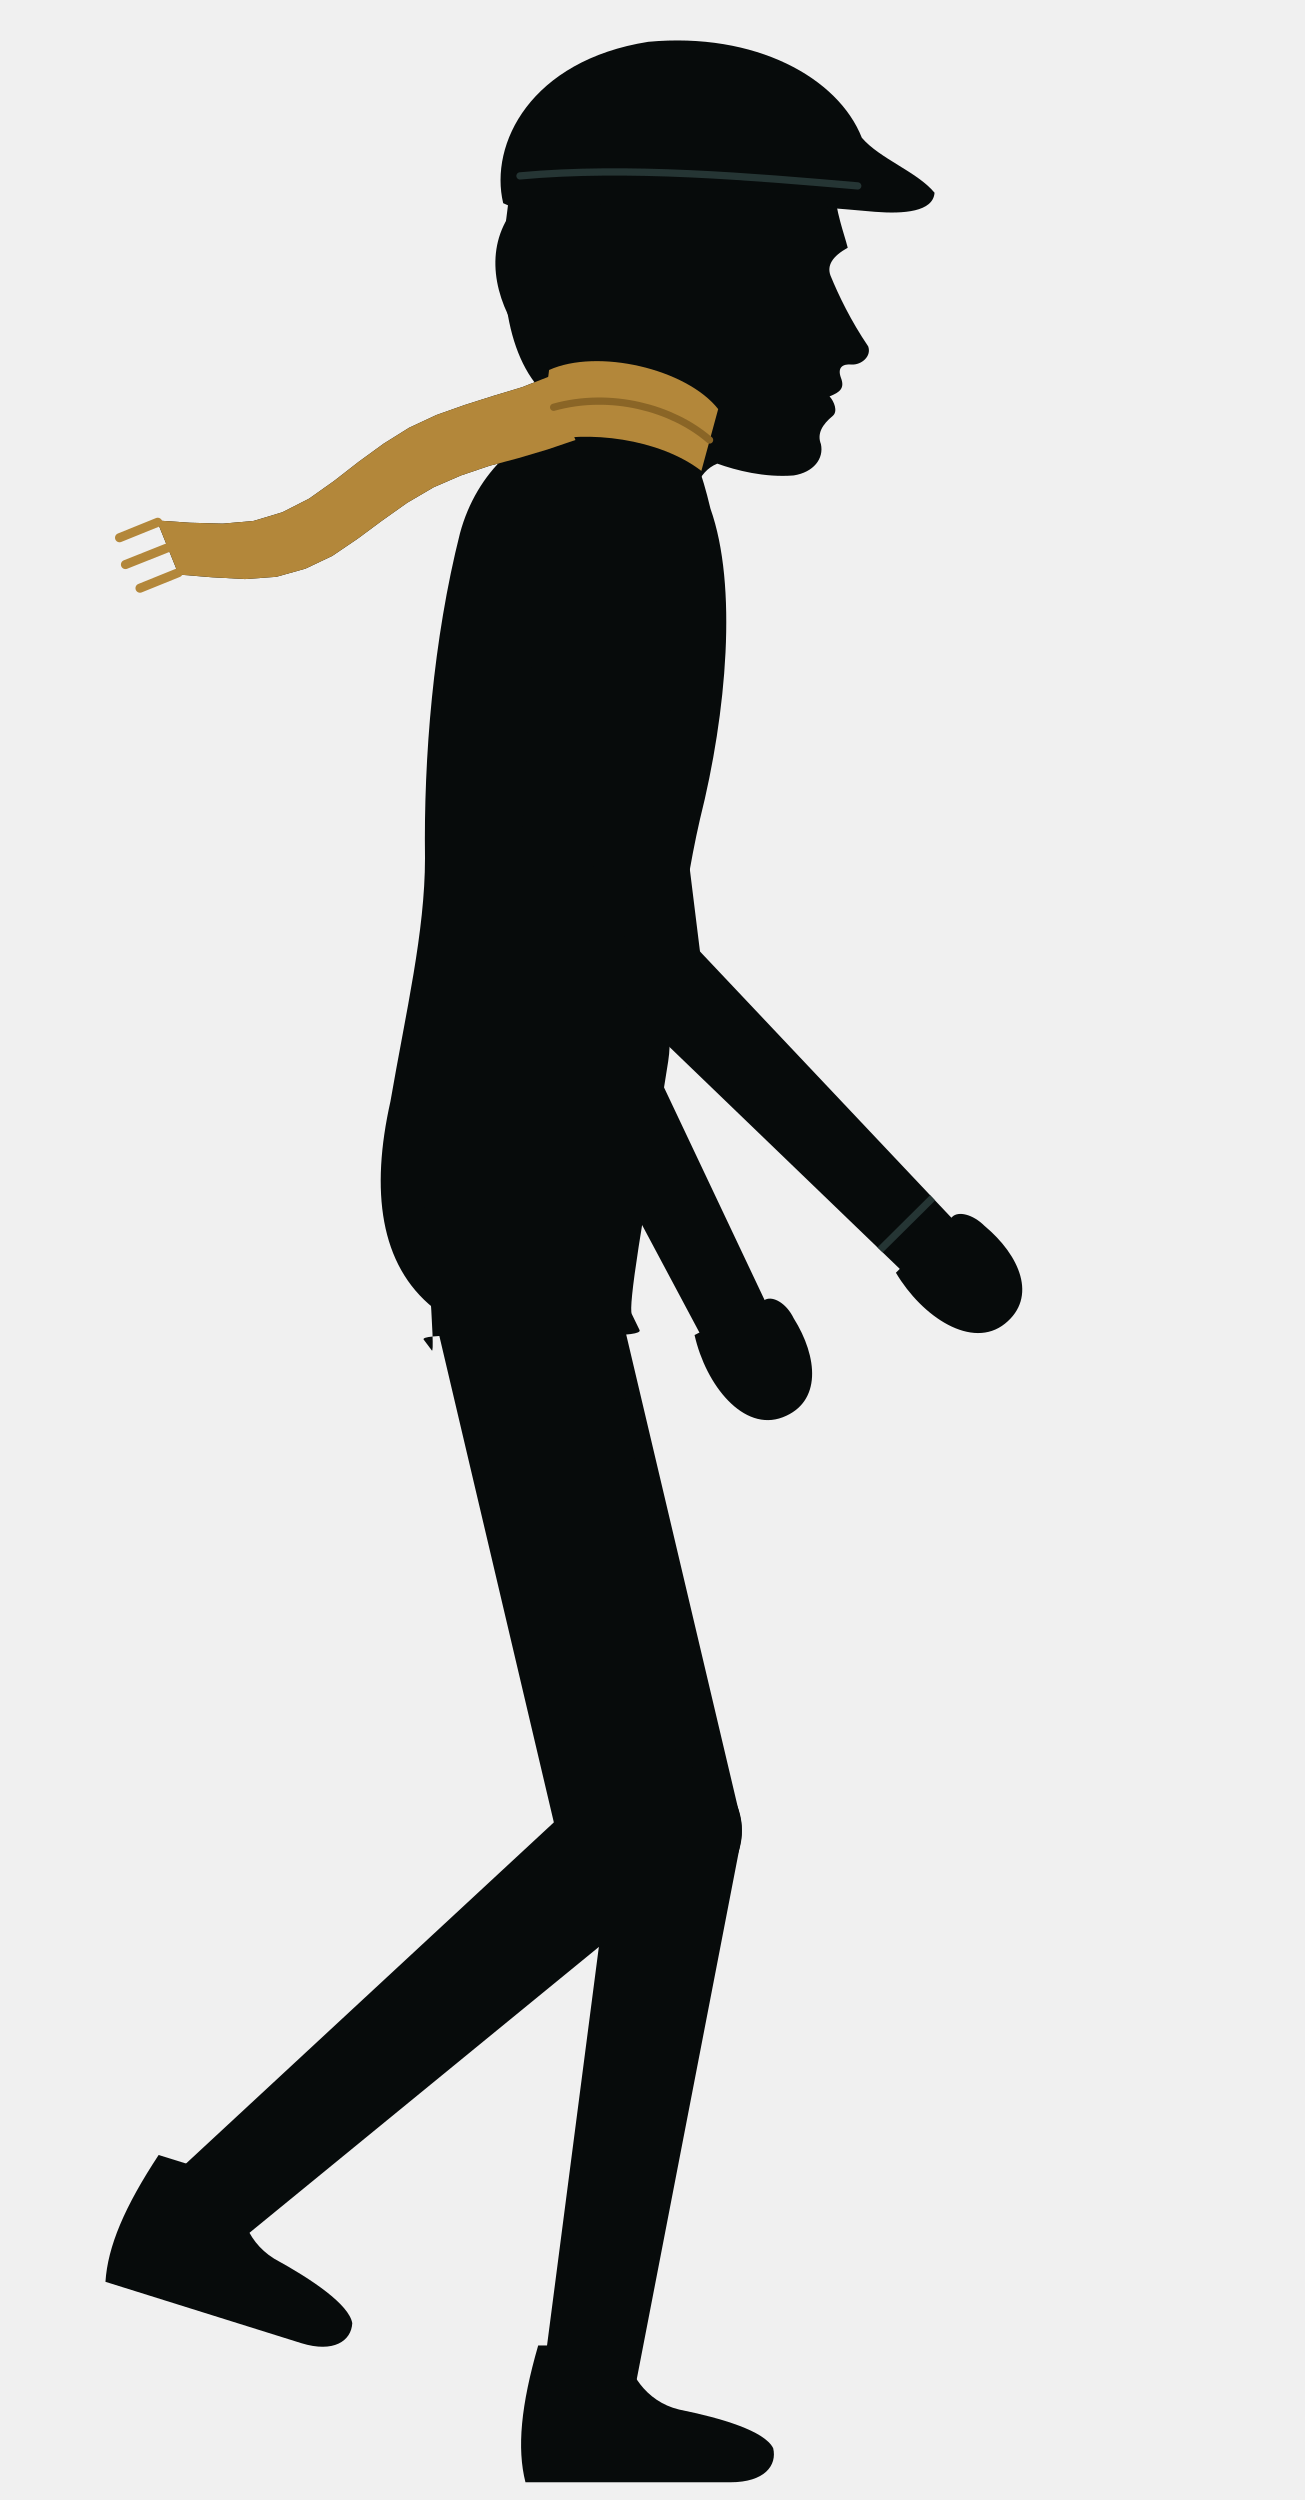
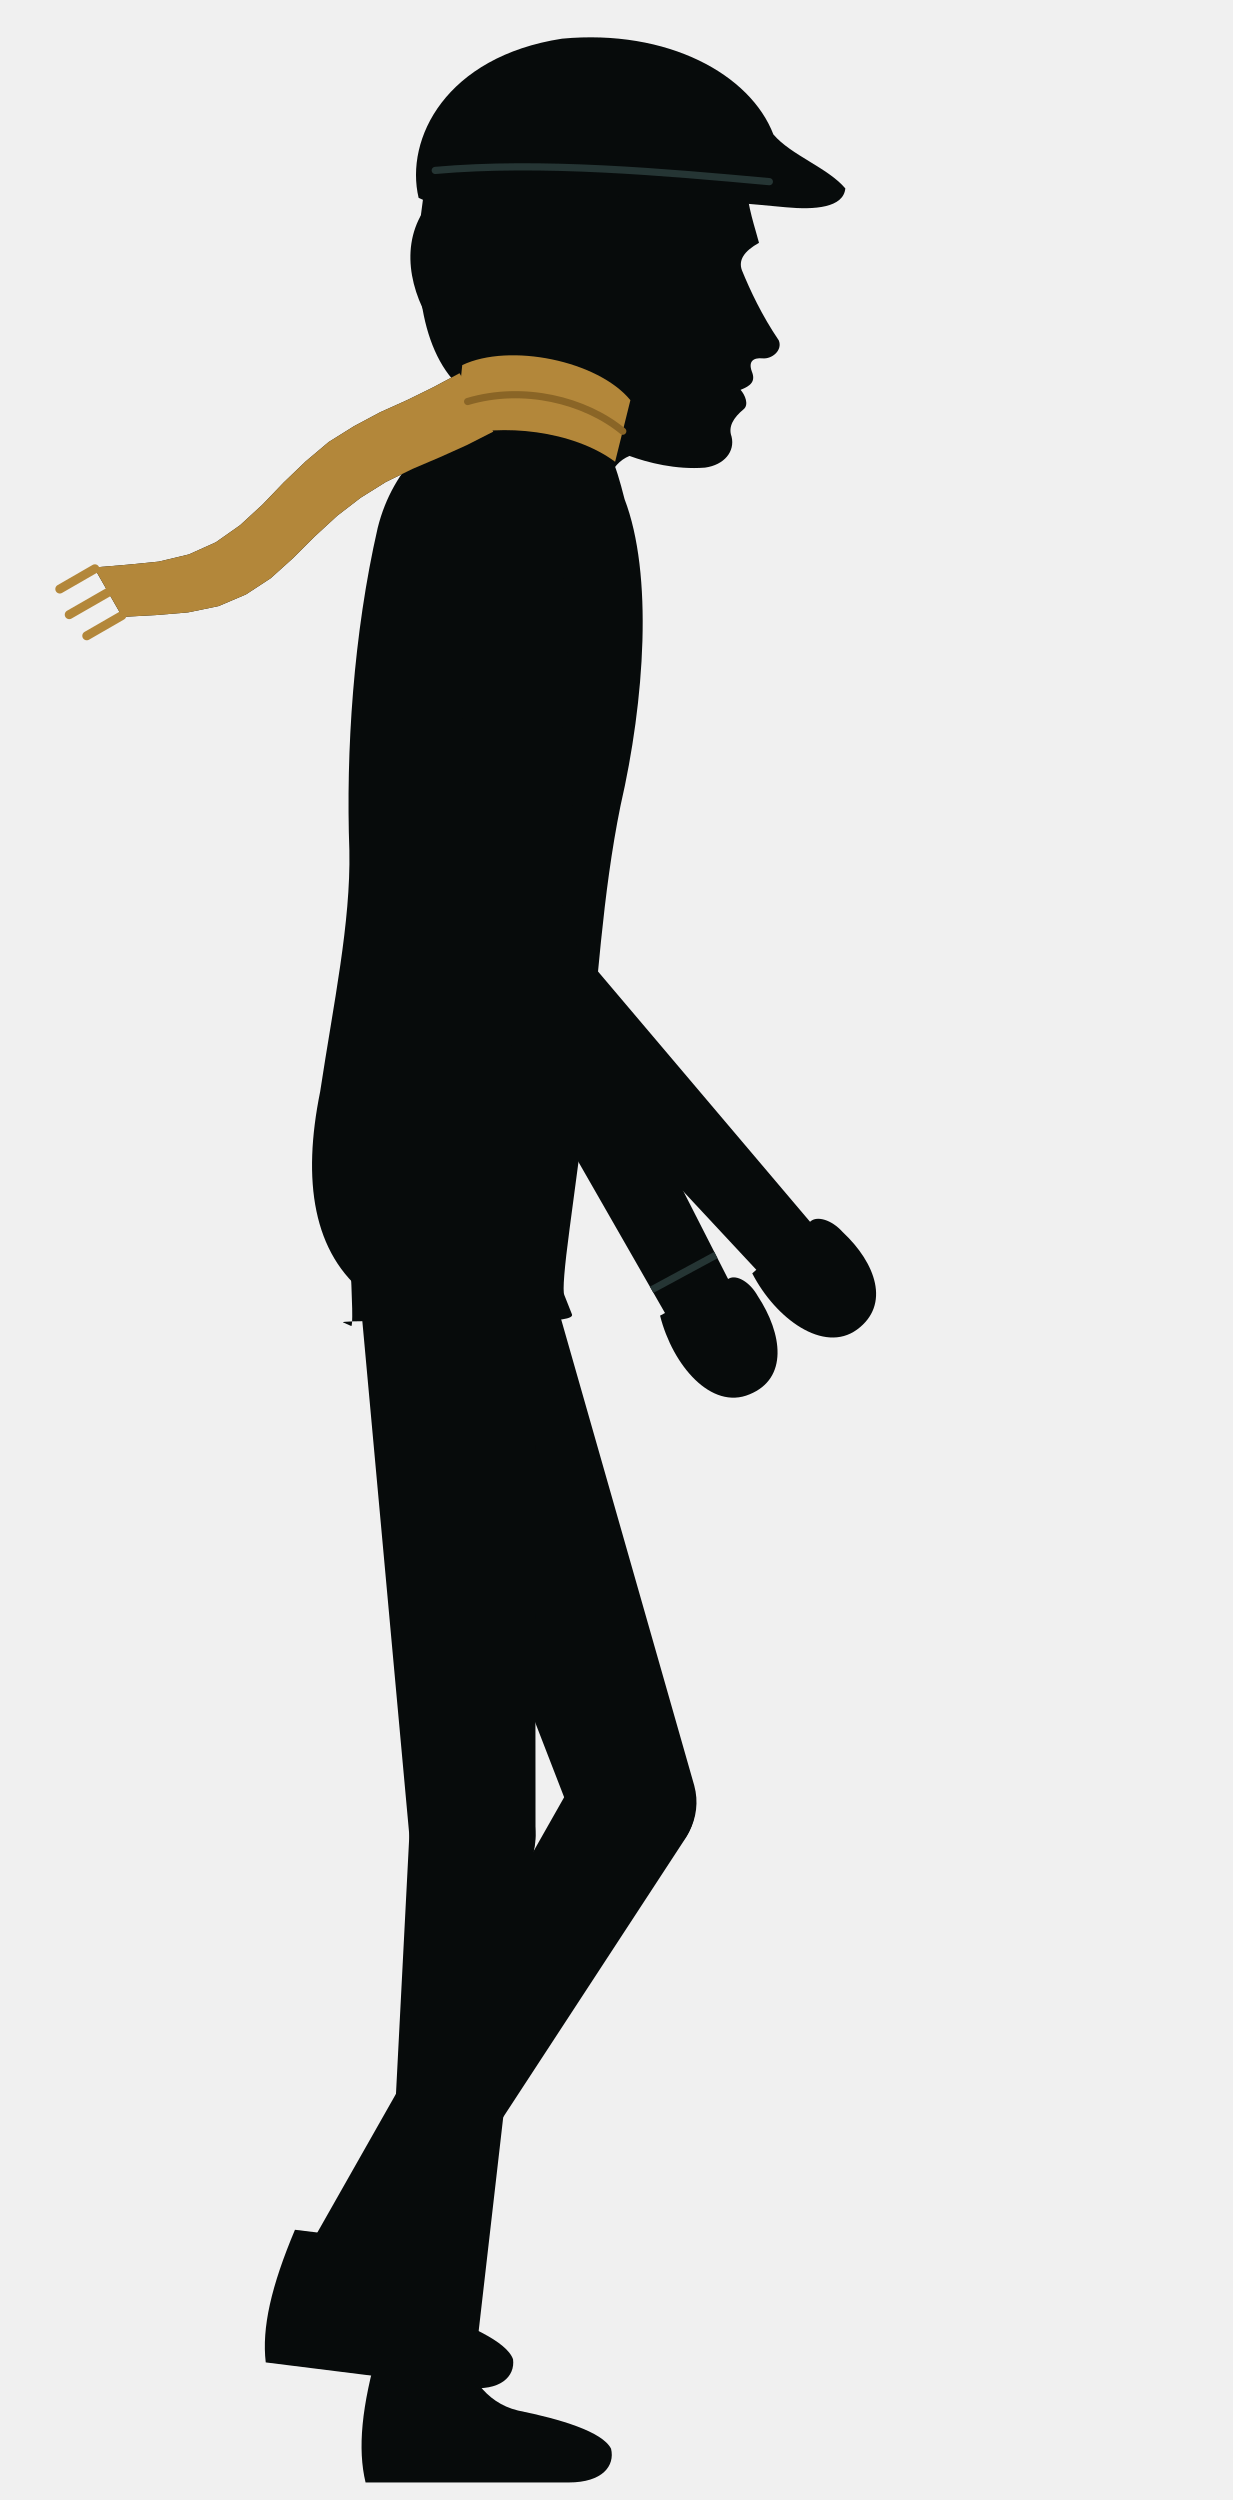
- <svg xmlns="http://www.w3.org/2000/svg" viewBox="-113 -548 287 550" width="287" height="550">
+ <svg xmlns="http://www.w3.org/2000/svg" viewBox="-99 -554 274 556" width="274" height="556">
  <defs>
    <g id="joueur-pas-17">
-       <path d="M-19 -265.8 L22.9 -140.7 A14 14 0 0 0 49.8 -148.4 L19.5 -276.7 A20 20 0 1 0 -19 -265.8 Z" />
-       <path d="M22.3 -147 L5.8 -20.1 A10 10 0 0 0 25.6 -16.9 L49.9 -142.5 A14 14 0 1 0 22.3 -147 Z" />
-       <path d="M 5.4 -32 C 1.6 -18.8 0.7 -9.4 2.6 -1.9 L 47.7 -1.9 C 55.2 -1.9 58 -5.6 57.1 -9.4 C 55.2 -13.2 45.8 -16 36.4 -17.9 C 28.9 -19.7 25.1 -26.3 24.2 -32 Z" />
-       <path d="M-19.5 -267.5 L10.7 -139.2 A14 14 0 0 0 38.2 -144.3 L19.8 -274.9 A20 20 0 1 0 -19.5 -267.5 Z" />
-       <path d="M14.8 -152.6 L-79 -65.6 A10 10 0 0 0 -65.8 -50.5 L33.2 -131.5 A14 14 0 1 0 14.8 -152.6 Z" />
-       <path d="M -78.1 -73.9 C -85.6 -62.5 -89.3 -53.8 -89.8 -46 L -46.7 -32.5 C -39.6 -30.3 -35.7 -33 -35.5 -36.9 C -36.2 -41 -44.3 -46.5 -52.7 -51.1 C -59.3 -55.2 -60.9 -62.6 -60.1 -68.3 Z" />
-       <path d="M 13.5 -455.8 C 2.1 -453.2 -8.1 -444.4 -11.8 -430.7 C -17.7 -407.3 -19.8 -381.4 -19.5 -359.2 C -19.5 -343 -23.7 -325.4 -27.1 -305.7 C -31.5 -286.1 -29.5 -269.7 -17.6 -260.2 L 11.9 -254.5 C 23.8 -261.1 29.3 -280.6 32.2 -304.4 C 35.1 -328.3 36.5 -348.2 41 -367.8 C 46.9 -391.3 49.3 -419.2 43.3 -436.1 C 41.3 -444.4 39.8 -448.6 36.1 -451.1 Z" />
-       <path d="M-11.5 -334 Q-23.5 -335.5 -22.2 -318.4 L-18.6 -267.1 Q-17.4 -250.1 -18 -250.9 L-19.8 -253.3 Q-20.3 -254.2 -10.6 -254.2 L18.6 -254.2 Q28.3 -254.2 27.7 -255.4 L26 -258.9 Q25.4 -260.1 27.5 -273.7 L34 -314.5 Q36.1 -328.1 24.2 -329.6 Z" />
-       <path d="M5.5 -431.8 L0.3 -334 A10 10 0 0 0 20.3 -332.5 L29.5 -430 A12 12 0 1 0 5.5 -431.8 Z" />
-       <path d="M1.5 -328.7 L41 -254.6 A8 8 0 0 0 55.3 -261.8 L19.4 -337.7 A10 10 0 1 0 1.5 -328.7 Z" />
-       <path d="M 39.8 -254.3 C 42.3 -243.2 50.6 -232.9 59.2 -236.2 C 67.8 -239.5 67 -249.4 61.6 -258 C 60 -261.3 57.1 -262.9 55.4 -262.1 Z" />
-       <path d="M5.7 -429.2 L21.6 -332.5 A10 10 0 0 0 41.4 -335.4 L29.4 -432.6 A12 12 0 1 0 5.7 -429.2 Z" />
-       <path d="M24.6 -327 L85.1 -268.7 A8 8 0 0 0 96.4 -280 L38.8 -341 A10 10 0 1 0 24.6 -327 Z" />
-       <path d="M 84.1 -268 C 89.9 -258.2 100.9 -251 108.1 -256.8 C 115.3 -262.6 111.4 -271.8 103.6 -278.3 C 101 -280.9 97.8 -281.6 96.5 -280.3 Z" />
-       <path d="M 11.9 -433.9 C 12.8 -444.5 11.4 -453.1 8.8 -459.7 C -1.2 -467 -3.9 -484.3 -1.2 -503.2 C 1.7 -524.2 19.8 -536.5 39.9 -535.8 C 58.9 -534.1 69.6 -522.5 70.4 -507.6 C 70.9 -501.1 72.7 -496.7 73.5 -493.5 C 70.1 -491.6 68.9 -489.6 69.7 -487.4 C 71.5 -483 74.2 -477.4 78 -471.8 C 78.8 -469.6 76.5 -467.7 74.4 -467.8 C 72.3 -468 71.2 -467.1 72 -464.9 C 72.9 -462.6 71.8 -461.7 69.5 -460.8 C 70.5 -459.7 71.4 -457.5 70.2 -456.5 C 67.9 -454.6 66.7 -452.6 67.6 -450.3 C 68.3 -447.1 66 -444.1 61.6 -443.4 C 55.2 -442.9 49 -444.5 44.8 -446 C 40.4 -444.2 38.9 -439 38.3 -431.6 Z" />
-       <path d="M 0.9 -503 C -6.2 -495.1 -5 -484.4 0.6 -475.4 C 2.2 -481.6 5.7 -485.5 6.3 -491.9 C 8 -487.5 10 -485.2 12.1 -485 Z" />
-       <path d="M -2.3 -503.3 C -5.4 -516.3 3.7 -534.7 29.6 -538.8 C 53.2 -541 71.4 -530.9 76.6 -517.7 C 80.5 -513.1 88.8 -510.2 92.6 -505.6 C 92.3 -501.4 85.8 -500.9 79.5 -501.4 C 64.7 -502.7 41.5 -504.8 22.2 -503.3 C 11.4 -502.1 2.8 -500.7 -2.3 -503.3 Z" />
-       <path d="M 7.8 -466.6 C 18.4 -471.4 38 -466.9 45 -458 L 41.3 -444.4 C 32.1 -451.5 16.2 -453.5 5.8 -450.7 Z" />
-       <path d="M7.9 -465.2 L1.8 -462.8 L-4.5 -460.9 L-10.8 -458.9 L-17 -456.7 L-23 -453.9 L-28.6 -450.4 L-34.1 -446.4 L-39.5 -442.2 L-45 -438.3 L-50.9 -435.3 L-57.2 -433.4 L-64 -432.8 L-71.2 -433 L-78.5 -433.5 L-73.7 -421.6 L-66.4 -421 L-59.1 -420.6 L-52.2 -421.1 L-45.8 -422.9 L-39.9 -425.7 L-34.3 -429.5 L-28.9 -433.5 L-23.4 -437.4 L-17.6 -440.8 L-11.6 -443.4 L-5.4 -445.5 L1 -447.2 L7.4 -449.1 L13.6 -451.2 Z" />
+       <path d="M-18.7 -271 L28.9 -148 A14 14 0 0 0 55.4 -156.9 L19.2 -283.7 A20 20 0 1 0 -18.7 -271 Z" />
+       <path d="M29.7 -160 L-33.4 -48.7 A10 10 0 0 0 -16.4 -38.3 L53.6 -145.4 A14 14 0 1 0 29.7 -160 Z" />
+       <path d="M -33.4 -58.1 C -38.7 -45.5 -40.8 -36.3 -39.9 -28.6 L 4.9 -23 C 12.3 -22.1 15.6 -25.5 15.1 -29.3 C 13.7 -33.3 4.8 -37.2 -4.3 -40.3 C -11.6 -43.1 -14.5 -50.1 -14.7 -55.8 Z" />
+       <path d="M-19.9 -276.4 L-7.9 -145.1 A14 14 0 0 0 20.1 -146.4 L20 -278.2 A20 20 0 1 0 -19.9 -276.4 Z" />
+       <path d="M-7.9 -147.1 L-14.5 -19.3 A10 10 0 0 0 5.4 -17.7 L20 -144.8 A14 14 0 1 0 -7.9 -147.1 Z" />
+       <path d="M -14.8 -32 C -18.6 -18.8 -19.5 -9.4 -17.7 -1.9 L 27.5 -1.9 C 35 -1.9 37.8 -5.6 36.9 -9.4 C 35 -13.2 25.6 -16 16.2 -17.9 C 8.7 -19.7 4.9 -26.3 4 -32 Z" />
+       <path d="M 9.7 -462.2 C -1.6 -459.3 -11.6 -450.3 -15 -436.6 C -20.4 -413 -22.1 -387 -21.3 -364.8 C -21 -348.7 -24.8 -331 -27.8 -311.2 C -31.8 -291.5 -29.5 -275.2 -17.3 -265.9 L 12.3 -260.9 C 24.1 -267.7 29.1 -287.3 31.5 -311.2 C 33.9 -335.1 35 -355.1 39 -374.8 C 44.4 -398.3 46.3 -426.3 39.9 -443 C 37.8 -451.3 36.2 -455.5 32.4 -457.9 Z" />
+       <path d="M-12.8 -339.8 Q-24.7 -341.1 -23.9 -324.6 L-21.2 -275.2 Q-20.3 -258.8 -20.9 -259.1 L-22.7 -259.9 Q-23.3 -260.2 -12.9 -260.2 L18.4 -260.2 Q28.8 -260.2 28.2 -261.7 L26.5 -266 Q25.9 -267.4 27.7 -280.9 L33.1 -321.5 Q34.9 -335 23 -336.2 Z" />
+       <path d="M2.3 -436.7 L9.4 -339 A10 10 0 0 0 29.4 -340.1 L26.2 -438 A12 12 0 1 0 2.3 -436.7 Z" />
+       <path d="M12.1 -332.9 L69.3 -271.5 A8 8 0 0 0 81.3 -282.1 L27 -346.2 A10 10 0 1 0 12.1 -332.9 Z" />
+       <path d="M 68.3 -270.8 C 73.5 -260.7 84.2 -252.9 91.6 -258.3 C 99.1 -263.8 95.8 -273.1 88.4 -280 C 85.9 -282.8 82.7 -283.6 81.3 -282.4 Z" />
+       <path d="M2.3 -437.1 L6 -339.2 A10 10 0 0 0 26 -339.6 L26.3 -437.6 A12 12 0 1 0 2.3 -437.1 Z" />
+       <path d="M7.3 -334.6 L49 -261.8 A8 8 0 0 0 63 -269.4 L24.9 -344.2 A10 10 0 1 0 7.3 -334.6 Z" />
+       <path d="M 47.8 -261.4 C 50.6 -250.3 59.2 -240.3 67.7 -243.9 C 76.3 -247.4 75.1 -257.3 69.5 -265.8 C 67.7 -269 64.8 -270.5 63.2 -269.7 Z" />
+       <path d="M 8 -440.7 C 8.9 -451.2 7.6 -459.8 5 -466.5 C -5 -473.8 -7.7 -491 -4.9 -509.9 C -1.9 -531 16.2 -543.1 36.4 -542.4 C 55.4 -540.6 66 -529 66.8 -514.1 C 67.3 -507.6 69 -503.2 69.8 -500 C 66.4 -498.1 65.2 -496.1 66 -493.9 C 67.8 -489.5 70.4 -483.9 74.2 -478.3 C 75.1 -476.1 72.7 -474.1 70.6 -474.3 C 68.5 -474.5 67.4 -473.6 68.2 -471.4 C 69.1 -469.2 68 -468.2 65.7 -467.3 C 66.7 -466.2 67.6 -464 66.4 -463 C 64.1 -461.1 62.9 -459.1 63.7 -456.9 C 64.5 -453.6 62.1 -450.6 57.8 -450 C 51.3 -449.5 45.1 -451.1 41 -452.6 C 36.6 -450.8 35 -445.6 34.4 -438.3 Z" />
+       <path d="M -2.8 -509.7 C -9.9 -501.9 -8.7 -491.1 -3.2 -482.1 C -1.5 -488.3 2 -492.3 2.6 -498.6 C 4.3 -494.2 6.2 -491.9 8.4 -491.7 Z" />
+       <path d="M -5.9 -510 C -9 -523.1 0.1 -541.4 26 -545.4 C 49.6 -547.6 67.9 -537.4 73 -524.1 C 76.9 -519.5 85.1 -516.7 89 -512.1 C 88.6 -507.8 82.2 -507.3 75.8 -507.9 C 61 -509.3 37.8 -511.4 18.5 -509.9 C 7.8 -508.8 -0.9 -507.4 -5.9 -510 Z" />
+       <path d="M 3.8 -472.8 C 14.3 -477.8 34 -473.8 41.2 -465 L 37.8 -451.3 C 28.4 -458.3 12.5 -459.9 2.2 -456.9 Z" />
+       <path d="M3.2 -471 L-2.6 -467.9 L-8.5 -465 L-14.5 -462.3 L-20.3 -459.2 L-25.9 -455.7 L-31 -451.4 L-35.9 -446.7 L-40.6 -441.8 L-45.6 -437.2 L-51 -433.4 L-57 -430.7 L-63.7 -429.1 L-70.8 -428.4 L-78.1 -427.8 L-71.8 -416.8 L-64.4 -417.2 L-57.2 -417.8 L-50.4 -419.2 L-44.3 -421.8 L-38.8 -425.4 L-33.8 -429.9 L-29 -434.7 L-24 -439.3 L-18.8 -443.3 L-13.2 -446.8 L-7.3 -449.7 L-1.2 -452.3 L4.8 -455 L10.7 -458 Z" />
    </g>
-     <mask id="joueur-pas-17-dedans" maskUnits="userSpaceOnUse" x="-113" y="-548" width="287" height="550">
+     <mask id="joueur-pas-17-dedans" maskUnits="userSpaceOnUse" x="-99" y="-554" width="274" height="556">
      <use href="#joueur-pas-17" fill="#fff" />
    </mask>
  </defs>
  <use href="#joueur-pas-17" fill="#070b0b" />
  <g mask="url(#joueur-pas-17-dedans)" fill="none" stroke="#253534" stroke-linecap="round">
-     <path d="M 80 -272.4 L 92.8 -285.1" stroke-width="1.6" />
-     <path d="M 1.4 -509.3 C 25 -511.5 52.5 -509.1 75.7 -507.1" stroke-width="1.6" />
+     <path d="M 45.1 -266.7 L 61 -275.3" stroke-width="1.6" />
+     <path d="M -2.2 -516.1 C 21.4 -518.2 48.9 -515.7 72.1 -513.6" stroke-width="1.6" />
  </g>
  <g>
-     <path d="M 7.8 -466.6 C 18.4 -471.4 38 -466.9 45 -458 L 41.3 -444.4 C 32.1 -451.5 16.2 -453.5 5.8 -450.7 Z" fill="#b3873a" />
-     <path d="M7.9 -465.2 L1.8 -462.8 L-4.5 -460.9 L-10.8 -458.9 L-17 -456.7 L-23 -453.9 L-28.6 -450.4 L-34.1 -446.4 L-39.5 -442.2 L-45 -438.3 L-50.9 -435.3 L-57.2 -433.4 L-64 -432.8 L-71.2 -433 L-78.5 -433.5 L-73.7 -421.6 L-66.4 -421 L-59.1 -420.6 L-52.2 -421.1 L-45.8 -422.9 L-39.9 -425.7 L-34.3 -429.5 L-28.9 -433.5 L-23.4 -437.4 L-17.6 -440.8 L-11.6 -443.4 L-5.4 -445.5 L1 -447.2 L7.4 -449.1 L13.6 -451.2 Z" fill="#b3873a" />
-     <path d="M-78.3 -433.1 L-86.7 -429.7 M-76.1 -427.5 L-85.4 -423.8 M-73.8 -422 L-82.2 -418.6" fill="none" stroke="#b3873a" stroke-width="2" stroke-linecap="round" />
-     <path d="M 8.8 -458.4 C 21.3 -461.9 34.9 -458.3 43.1 -451.2" fill="none" stroke="#8a6526" stroke-width="1.6" stroke-linecap="round" />
+     <path d="M 3.8 -472.8 C 14.3 -477.8 34 -473.8 41.2 -465 L 37.8 -451.3 C 28.4 -458.3 12.5 -459.9 2.2 -456.9 Z" fill="#b3873a" />
+     <path d="M3.2 -471 L-2.6 -467.9 L-8.5 -465 L-14.5 -462.3 L-20.3 -459.2 L-25.9 -455.7 L-31 -451.4 L-35.9 -446.7 L-40.6 -441.8 L-45.6 -437.2 L-51 -433.4 L-57 -430.7 L-63.7 -429.1 L-70.8 -428.4 L-78.1 -427.8 L-71.8 -416.8 L-64.4 -417.2 L-57.2 -417.8 L-50.4 -419.2 L-44.3 -421.8 L-38.8 -425.4 L-33.8 -429.9 L-29 -434.7 L-24 -439.3 L-18.8 -443.3 L-13.2 -446.8 L-7.3 -449.7 L-1.2 -452.3 L4.8 -455 L10.7 -458 Z" fill="#b3873a" />
+     <path d="M-77.9 -427.5 L-85.7 -423 M-74.9 -422.3 L-83.6 -417.3 M-71.9 -417.1 L-79.7 -412.6" fill="none" stroke="#b3873a" stroke-width="2" stroke-linecap="round" />
+     <path d="M 5 -464.7 C 17.4 -468.4 31.1 -465 39.5 -458.1" fill="none" stroke="#8a6526" stroke-width="1.6" stroke-linecap="round" />
  </g>
</svg>
